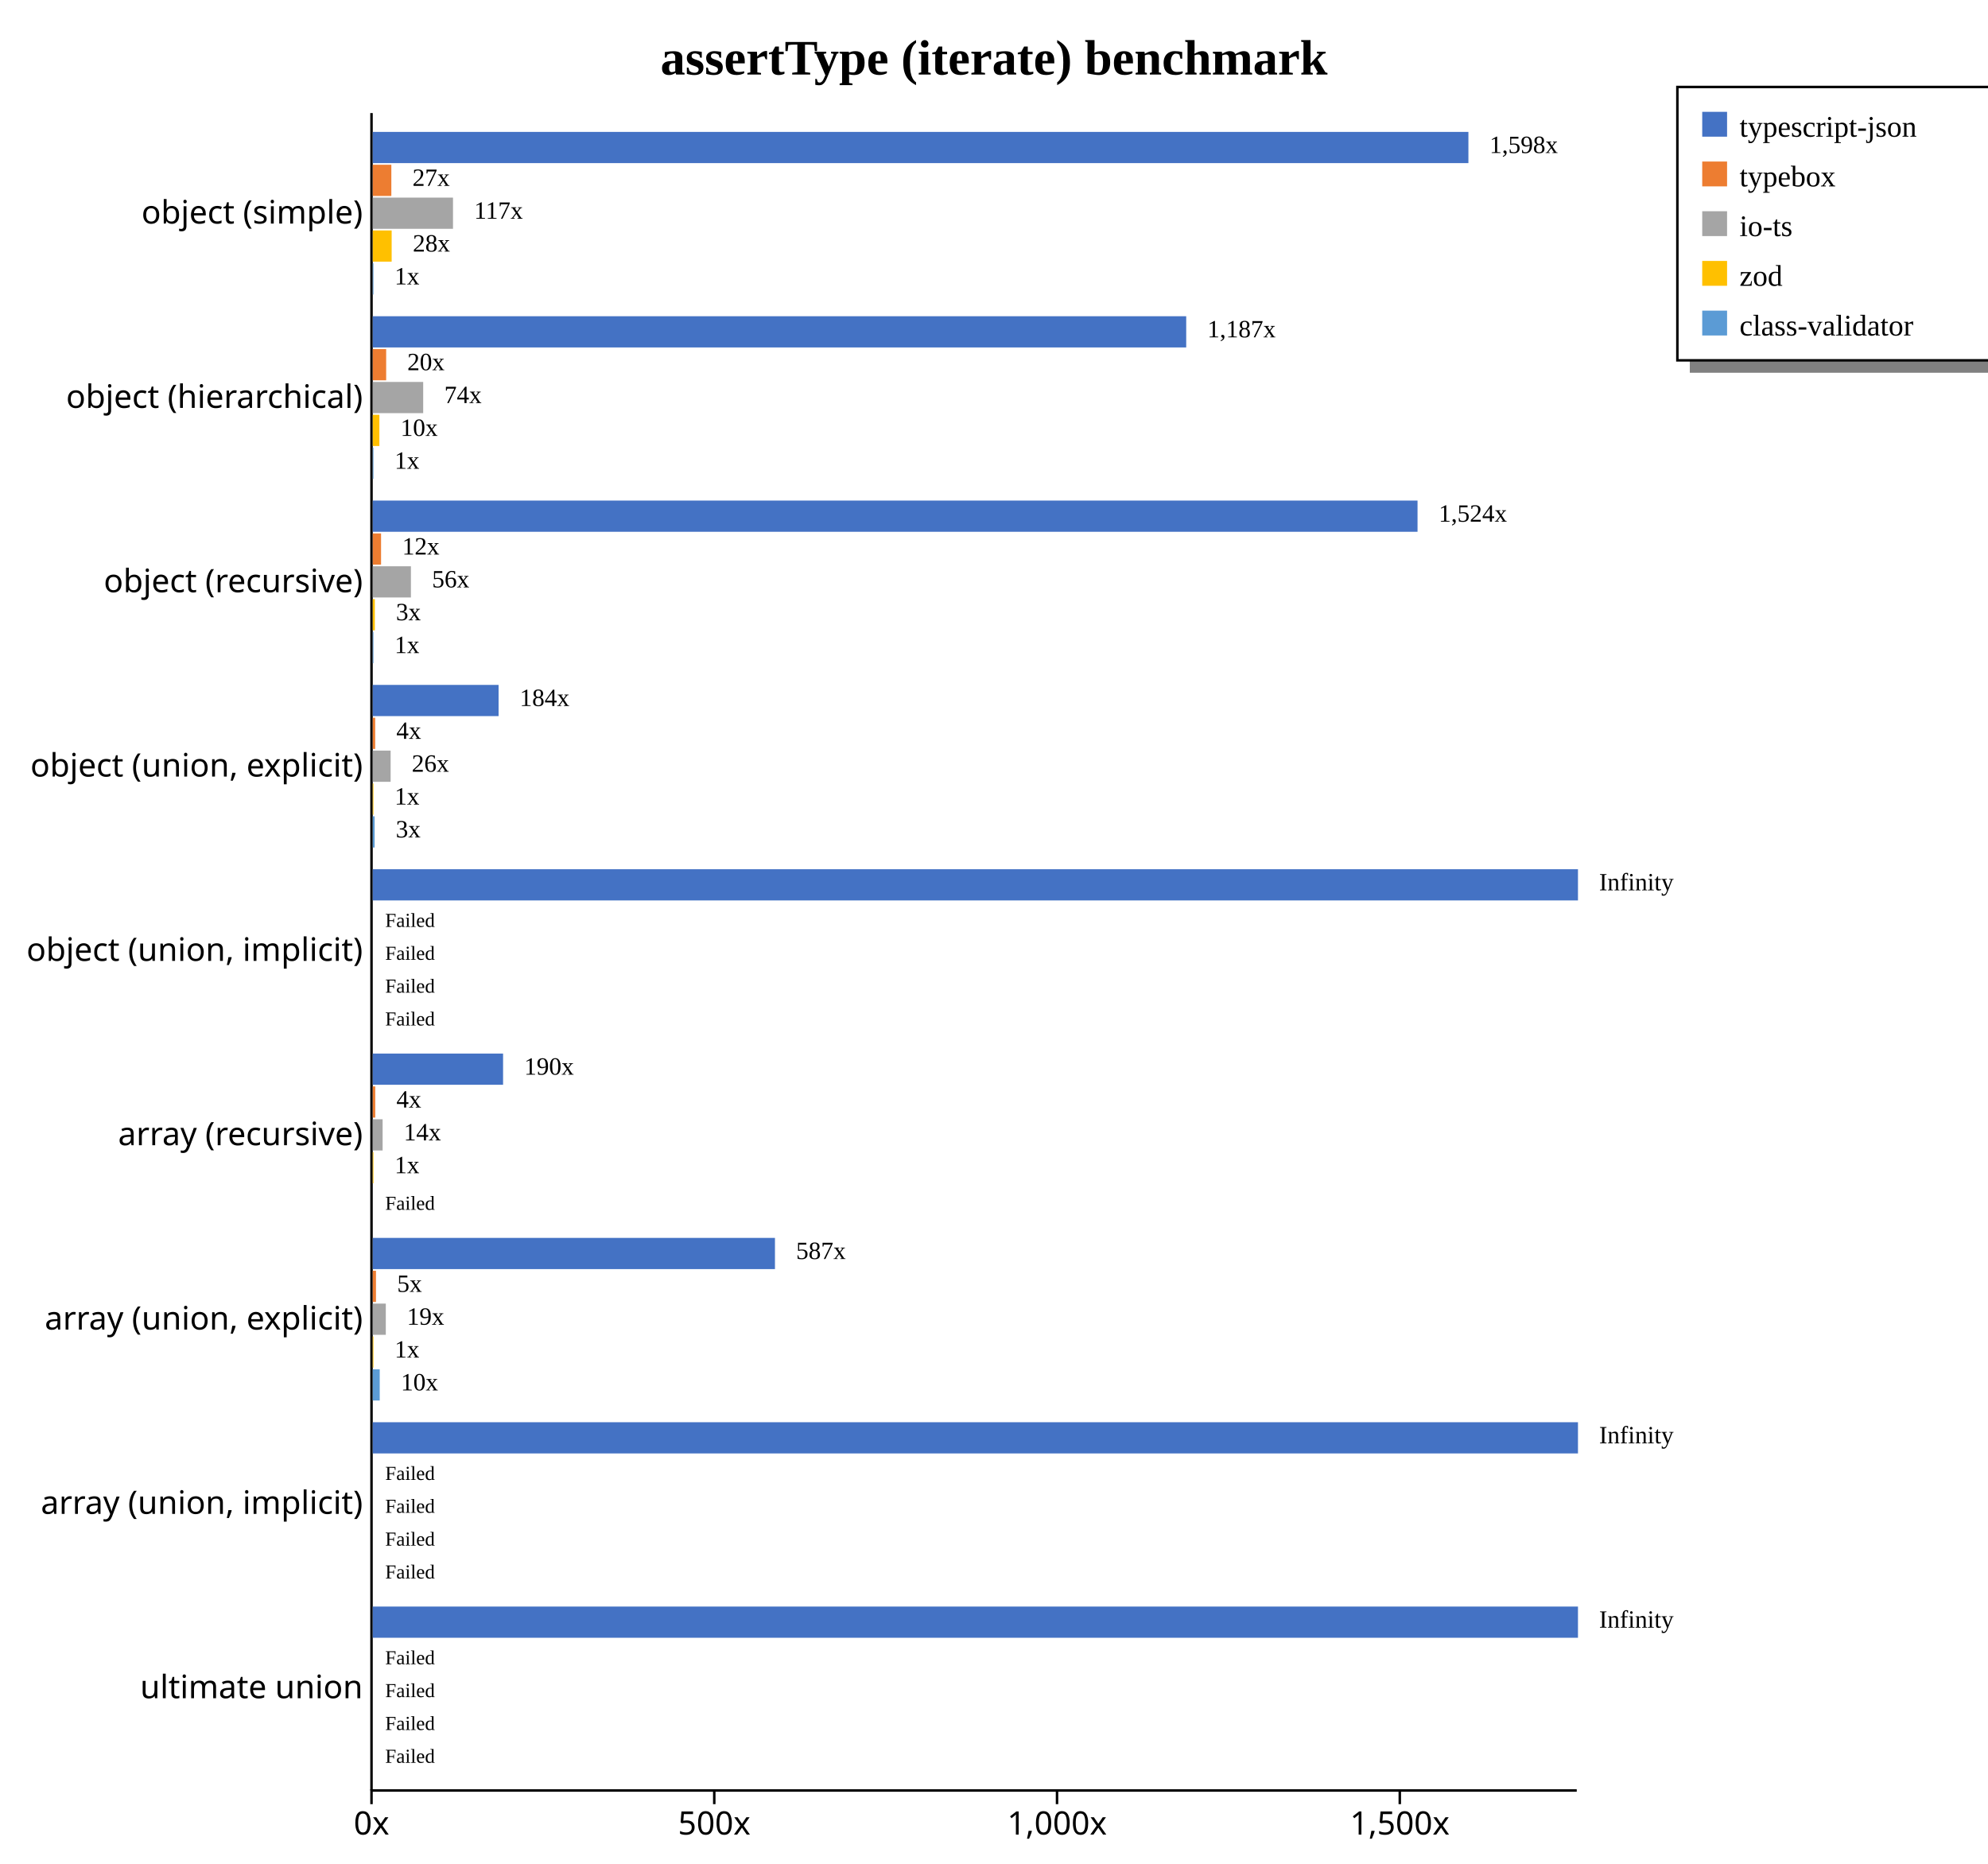
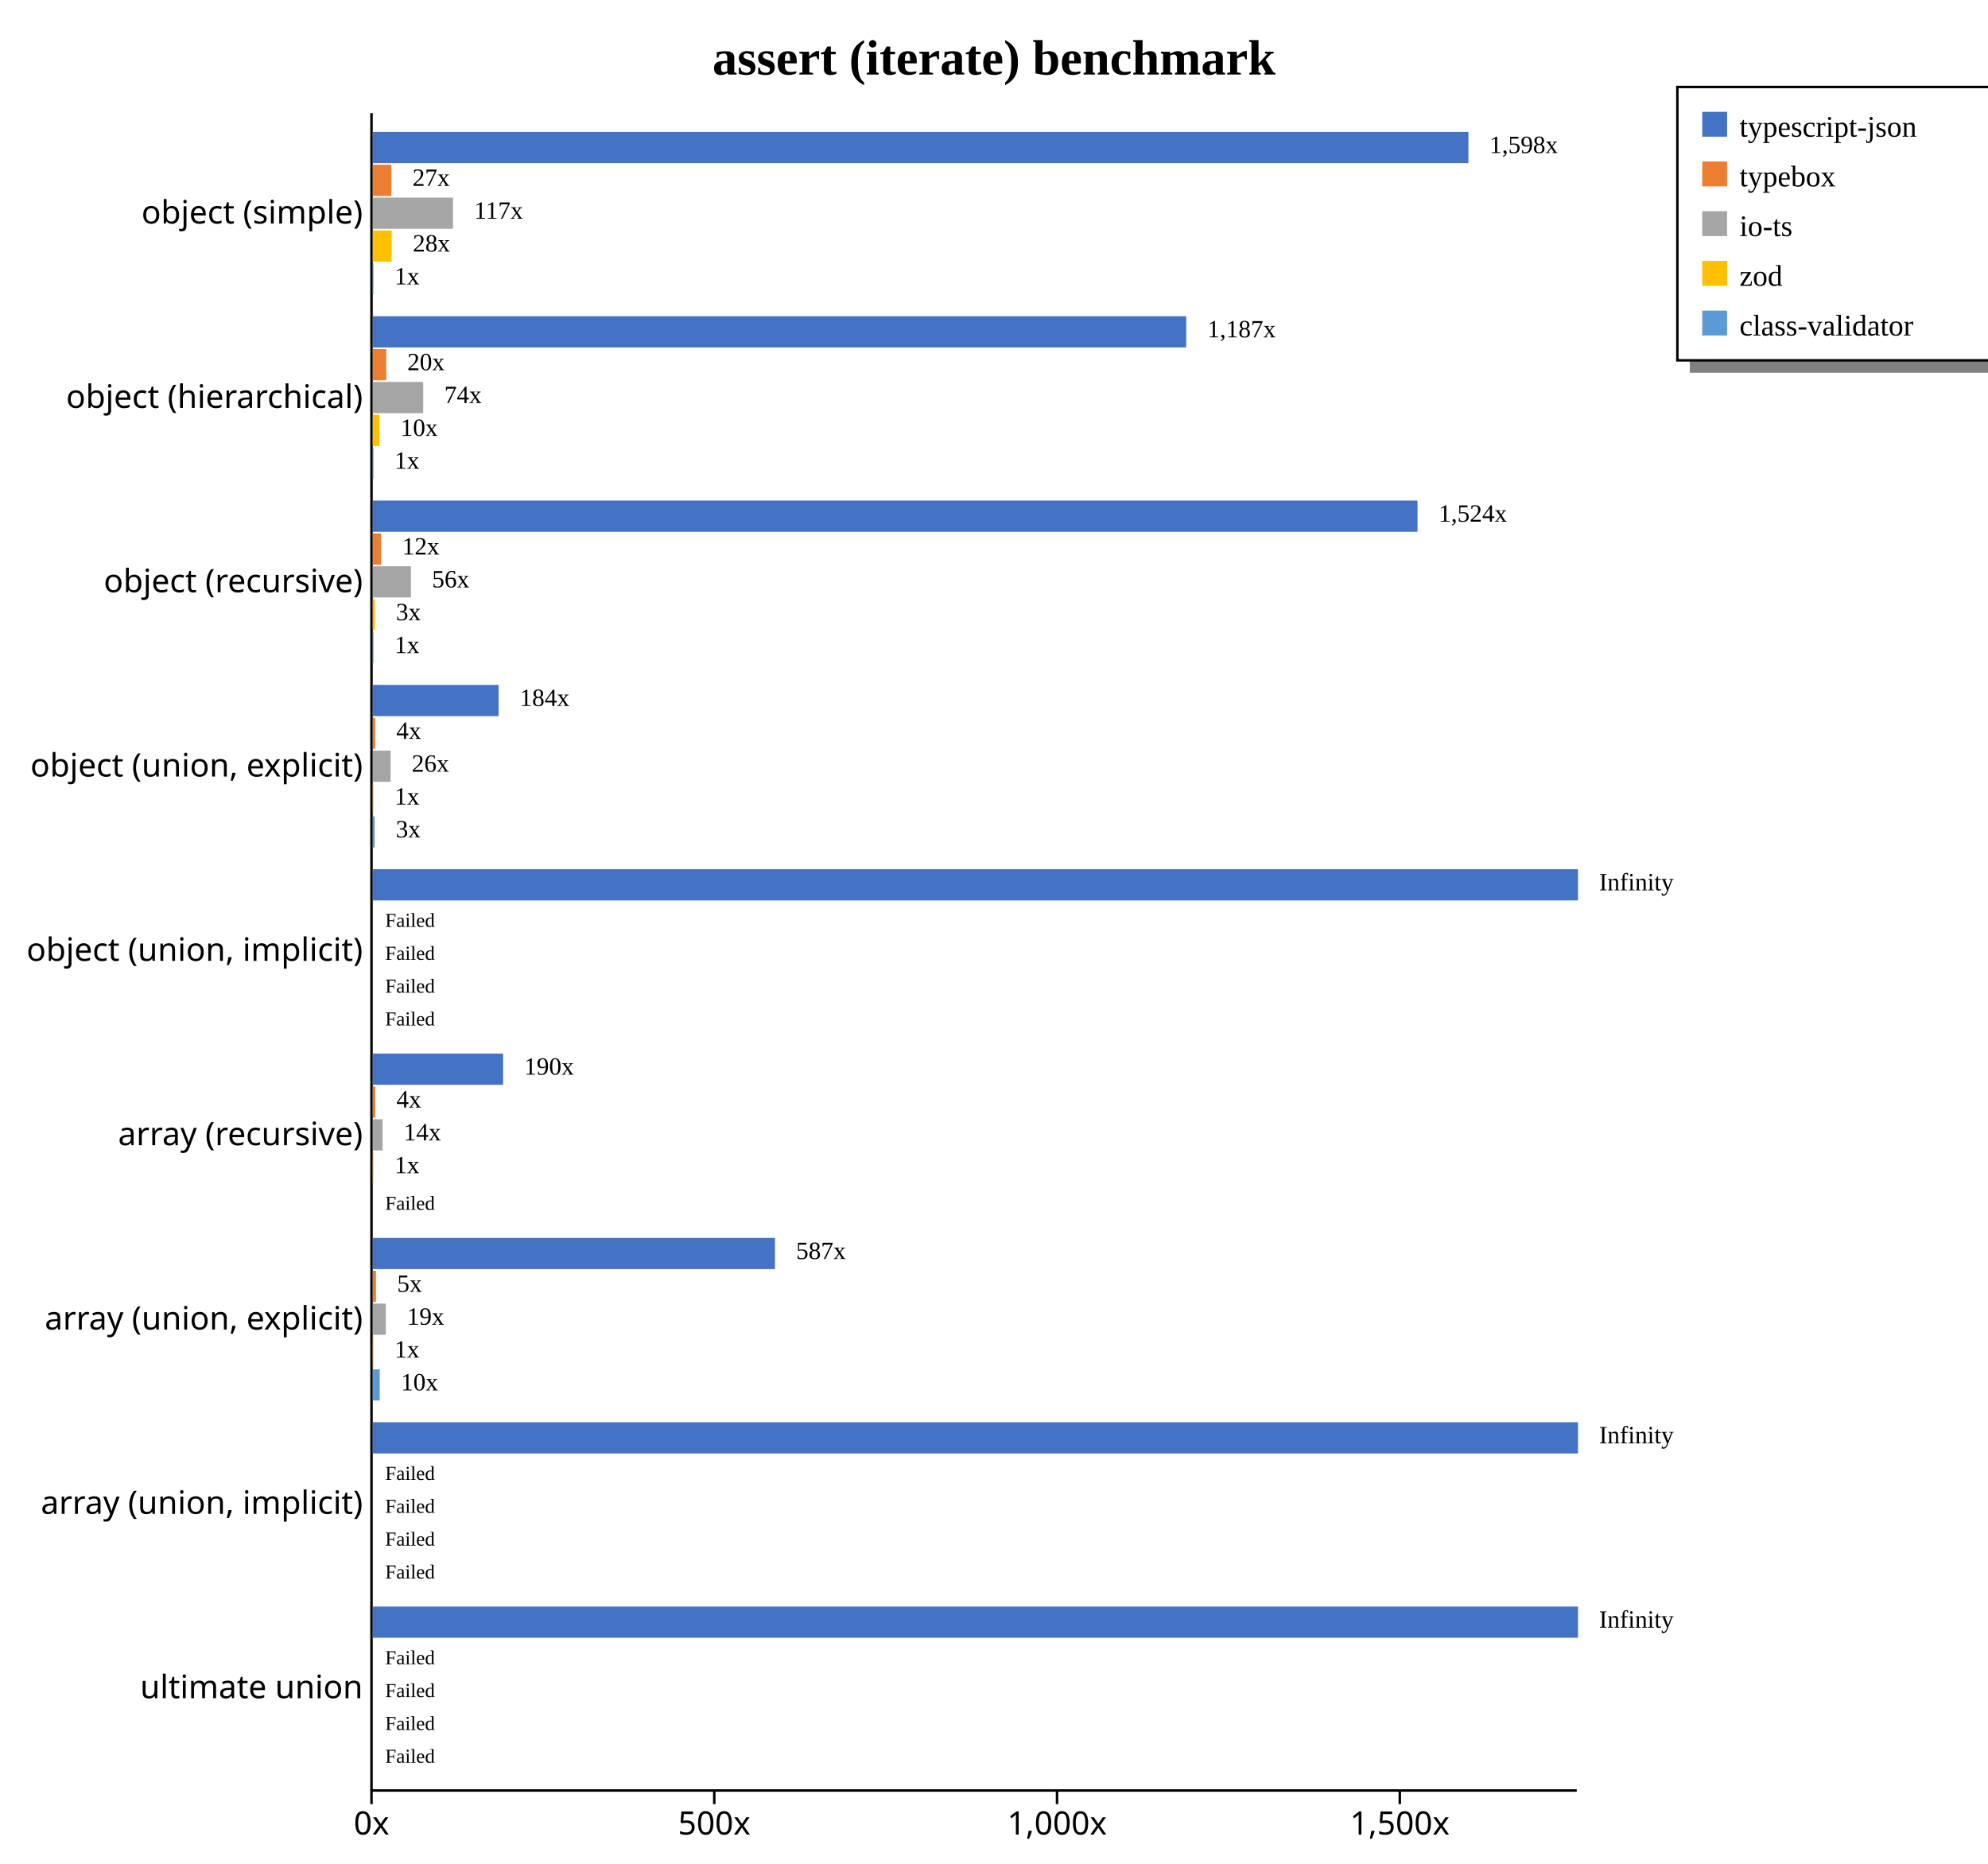
<svg xmlns="http://www.w3.org/2000/svg" width="800" height="750" style="background-color: white;">
  <g class="y axis" transform="translate(149,45)" fill="none" font-size="10" font-family="sans-serif" text-anchor="end" style="font-size: 13px;">
    <path class="domain" stroke="currentColor" d="M0.5,0.5V675.5" />
    <g class="tick" opacity="1" transform="translate(0,40.7967)" style="font-size: 13px;">
      <line stroke="currentColor" x2="0" />
      <text fill="currentColor" x="-3" dy="0.32em">object (simple)    </text>
    </g>
    <g class="tick" opacity="1" transform="translate(0,114.9725)" style="font-size: 13px;">
      <line stroke="currentColor" x2="0" />
      <text fill="currentColor" x="-3" dy="0.32em">object (hierarchical)    </text>
    </g>
    <g class="tick" opacity="1" transform="translate(0,189.1484)" style="font-size: 13px;">
      <line stroke="currentColor" x2="0" />
      <text fill="currentColor" x="-3" dy="0.32em">object (recursive)    </text>
    </g>
    <g class="tick" opacity="1" transform="translate(0,263.3242)" style="font-size: 13px;">
      <line stroke="currentColor" x2="0" />
      <text fill="currentColor" x="-3" dy="0.32em">object (union, explicit)    </text>
    </g>
    <g class="tick" opacity="1" transform="translate(0,337.5)" style="font-size: 13px;">
      <line stroke="currentColor" x2="0" />
      <text fill="currentColor" x="-3" dy="0.32em">object (union, implicit)    </text>
    </g>
    <g class="tick" opacity="1" transform="translate(0,411.6758)" style="font-size: 13px;">
      <line stroke="currentColor" x2="0" />
      <text fill="currentColor" x="-3" dy="0.32em">array (recursive)    </text>
    </g>
    <g class="tick" opacity="1" transform="translate(0,485.8516)" style="font-size: 13px;">
      <line stroke="currentColor" x2="0" />
      <text fill="currentColor" x="-3" dy="0.32em">array (union, explicit)    </text>
    </g>
    <g class="tick" opacity="1" transform="translate(0,560.0275)" style="font-size: 13px;">
      <line stroke="currentColor" x2="0" />
      <text fill="currentColor" x="-3" dy="0.32em">array (union, implicit)    </text>
    </g>
    <g class="tick" opacity="1" transform="translate(0,634.2033)" style="font-size: 13px;">
      <line stroke="currentColor" x2="0" />
      <text fill="currentColor" x="-3" dy="0.32em">ultimate union    </text>
    </g>
  </g>
  <g class="x axis" transform="translate(149,720)" fill="none" font-size="10" font-family="sans-serif" text-anchor="middle" style="font-size: 13px;">
    <path class="domain" stroke="currentColor" d="M0.5,0.5H485.5" />
    <g class="tick" opacity="1" transform="translate(0.5,0)" style="font-size: 13px;">
      <line stroke="currentColor" y2="6" />
      <text fill="currentColor" y="9" dy="0.71em">0x</text>
    </g>
    <g class="tick" opacity="1" transform="translate(138.4311,0)" style="font-size: 13px;">
      <line stroke="currentColor" y2="6" />
      <text fill="currentColor" y="9" dy="0.71em">500x</text>
    </g>
    <g class="tick" opacity="1" transform="translate(276.3622,0)" style="font-size: 13px;">
      <line stroke="currentColor" y2="6" />
      <text fill="currentColor" y="9" dy="0.71em">1,000x</text>
    </g>
    <g class="tick" opacity="1" transform="translate(414.2933,0)" style="font-size: 13px;">
      <line stroke="currentColor" y2="6" />
      <text fill="currentColor" y="9" dy="0.71em">1,500x</text>
    </g>
  </g>
-   <text transform="translate(400, 30)" style="text-anchor: middle; font-size: 20px; font-weight: bold;">assertType (iterate) benchmark</text>
+   <text transform="translate(400, 30)" style="text-anchor: middle; font-size: 20px; font-weight: bold;">assert (iterate) benchmark</text>
  <rect x="680" y="145" width="200" height="5" fill="gray" />
  <rect x="675" y="35" width="200" height="110" fill="none" stroke="black" />
  <rect x="685" y="45" width="10" height="10" style="fill: #4472c4;" />
  <text x="700" y="55" style="font-size: 12px;">typescript-json</text>
  <rect x="685" y="65" width="10" height="10" style="fill: #ed7d31;" />
  <text x="700" y="75" style="font-size: 12px;">typebox</text>
  <rect x="685" y="85" width="10" height="10" style="fill: #a5a5a5;" />
  <text x="700" y="95" style="font-size: 12px;">io-ts</text>
  <rect x="685" y="105" width="10" height="10" style="fill: #ffc000;" />
  <text x="700" y="115" style="font-size: 12px;">zod</text>
  <rect x="685" y="125" width="10" height="10" style="fill: #5b9bd5;" />
  <text x="700" y="135" style="font-size: 12px;">class-validator</text>
  <g style="font-size: 13px;">
    <g style="font-size: 13px;">
      <rect x="150" y="53.079" width="440.909" height="12.558" fill="#4472c4" />
      <rect x="150" y="66.298" width="7.481" height="12.558" fill="#ed7d31" />
      <rect x="150" y="79.517" width="32.293" height="12.558" fill="#a5a5a5" />
      <rect x="150" y="92.737" width="7.608" height="12.558" fill="#ffc000" />
      <rect x="150" y="105.956" width="0.276" height="12.558" fill="#5b9bd5" />
      <text class="label" x="599.409" y="61.579" font-size="10px">1,598x</text>
      <text class="label" x="165.981" y="74.798" font-size="10px">27x</text>
      <text class="label" x="190.793" y="88.017" font-size="10px">117x</text>
      <text class="label" x="166.108" y="101.237" font-size="10px">28x</text>
      <text class="label" x="158.776" y="114.456" font-size="10px">1x</text>
      <text class="label" x="595.909" y="63.079" font-size="8px" />
      <text class="label" x="162.481" y="76.298" font-size="8px" />
      <text class="label" x="187.293" y="89.517" font-size="8px" />
      <text class="label" x="162.608" y="102.737" font-size="8px" />
      <text class="label" x="155.276" y="115.956" font-size="8px" />
    </g>
    <g style="font-size: 13px;">
      <rect x="150" y="127.254" width="327.349" height="12.558" fill="#4472c4" />
      <rect x="150" y="140.474" width="5.399" height="12.558" fill="#ed7d31" />
      <rect x="150" y="153.693" width="20.296" height="12.558" fill="#a5a5a5" />
      <rect x="150" y="166.913" width="2.667" height="12.558" fill="#ffc000" />
      <rect x="150" y="180.132" width="0.276" height="12.558" fill="#5b9bd5" />
      <text class="label" x="485.849" y="135.754" font-size="10px">1,187x</text>
      <text class="label" x="163.899" y="148.974" font-size="10px">20x</text>
      <text class="label" x="178.796" y="162.193" font-size="10px">74x</text>
      <text class="label" x="161.167" y="175.413" font-size="10px">10x</text>
      <text class="label" x="158.776" y="188.632" font-size="10px">1x</text>
      <text class="label" x="482.349" y="137.254" font-size="8px" />
      <text class="label" x="160.399" y="150.474" font-size="8px" />
      <text class="label" x="175.296" y="163.693" font-size="8px" />
      <text class="label" x="157.667" y="176.913" font-size="8px" />
      <text class="label" x="155.276" y="190.132" font-size="8px" />
    </g>
    <g style="font-size: 13px;">
      <rect x="150" y="201.43" width="420.435" height="12.558" fill="#4472c4" />
      <rect x="150" y="214.65" width="3.345" height="12.558" fill="#ed7d31" />
      <rect x="150" y="227.869" width="15.359" height="12.558" fill="#a5a5a5" />
      <rect x="150" y="241.089" width="0.844" height="12.558" fill="#ffc000" />
      <rect x="150" y="254.308" width="0.276" height="12.558" fill="#5b9bd5" />
      <text class="label" x="578.935" y="209.93" font-size="10px">1,524x</text>
      <text class="label" x="161.845" y="223.15" font-size="10px">12x</text>
      <text class="label" x="173.859" y="236.369" font-size="10px">56x</text>
      <text class="label" x="159.344" y="249.589" font-size="10px">3x</text>
      <text class="label" x="158.776" y="262.808" font-size="10px">1x</text>
      <text class="label" x="575.435" y="211.43" font-size="8px" />
      <text class="label" x="158.345" y="224.65" font-size="8px" />
      <text class="label" x="170.359" y="237.869" font-size="8px" />
      <text class="label" x="155.844" y="251.089" font-size="8px" />
      <text class="label" x="155.276" y="264.308" font-size="8px" />
    </g>
    <g style="font-size: 13px;">
      <rect x="150" y="275.606" width="50.636" height="12.558" fill="#4472c4" />
      <rect x="150" y="288.825" width="0.984" height="12.558" fill="#ed7d31" />
      <rect x="150" y="302.045" width="7.19" height="12.558" fill="#a5a5a5" />
      <rect x="150" y="315.264" width="0.276" height="12.558" fill="#ffc000" />
      <rect x="150" y="328.484" width="0.762" height="12.558" fill="#5b9bd5" />
      <text class="label" x="209.136" y="284.106" font-size="10px">184x</text>
      <text class="label" x="159.484" y="297.325" font-size="10px">4x</text>
      <text class="label" x="165.69" y="310.545" font-size="10px">26x</text>
      <text class="label" x="158.776" y="323.764" font-size="10px">1x</text>
      <text class="label" x="159.262" y="336.984" font-size="10px">3x</text>
      <text class="label" x="205.636" y="285.606" font-size="8px" />
      <text class="label" x="155.984" y="298.825" font-size="8px" />
      <text class="label" x="162.19" y="312.045" font-size="8px" />
      <text class="label" x="155.276" y="325.264" font-size="8px" />
      <text class="label" x="155.762" y="338.484" font-size="8px" />
    </g>
    <g style="font-size: 13px;">
      <rect x="150" y="349.782" width="485" height="12.558" fill="#4472c4" />
      <rect x="150" y="363.001" width="0" height="12.558" fill="#ed7d31" />
      <rect x="150" y="376.221" width="0" height="12.558" fill="#a5a5a5" />
      <rect x="150" y="389.44" width="0" height="12.558" fill="#ffc000" />
      <rect x="150" y="402.66" width="0" height="12.558" fill="#5b9bd5" />
      <text class="label" x="643.5" y="358.282" font-size="10px">Infinity</text>
      <text class="label" x="158.5" y="371.501" font-size="10px" />
      <text class="label" x="158.5" y="384.721" font-size="10px" />
      <text class="label" x="158.5" y="397.94" font-size="10px" />
      <text class="label" x="158.5" y="411.16" font-size="10px" />
      <text class="label" x="640" y="359.782" font-size="8px" />
      <text class="label" x="155" y="373.001" font-size="8px">Failed</text>
      <text class="label" x="155" y="386.221" font-size="8px">Failed</text>
      <text class="label" x="155" y="399.44" font-size="8px">Failed</text>
      <text class="label" x="155" y="412.66" font-size="8px">Failed</text>
    </g>
    <g style="font-size: 13px;">
      <rect x="150" y="423.958" width="52.444" height="12.558" fill="#4472c4" />
      <rect x="150" y="437.177" width="1.01" height="12.558" fill="#ed7d31" />
      <rect x="150" y="450.397" width="3.971" height="12.558" fill="#a5a5a5" />
      <rect x="150" y="463.616" width="0.276" height="12.558" fill="#ffc000" />
      <rect x="150" y="476.835" width="0" height="12.558" fill="#5b9bd5" />
      <text class="label" x="210.944" y="432.458" font-size="10px">190x</text>
      <text class="label" x="159.51" y="445.677" font-size="10px">4x</text>
      <text class="label" x="162.471" y="458.897" font-size="10px">14x</text>
      <text class="label" x="158.776" y="472.116" font-size="10px">1x</text>
      <text class="label" x="158.5" y="485.335" font-size="10px" />
      <text class="label" x="207.444" y="433.958" font-size="8px" />
      <text class="label" x="156.01" y="447.177" font-size="8px" />
      <text class="label" x="158.971" y="460.397" font-size="8px" />
      <text class="label" x="155.276" y="473.616" font-size="8px" />
      <text class="label" x="155" y="486.835" font-size="8px">Failed</text>
    </g>
    <g style="font-size: 13px;">
      <rect x="150" y="498.134" width="161.856" height="12.558" fill="#4472c4" />
      <rect x="150" y="511.353" width="1.301" height="12.558" fill="#ed7d31" />
      <rect x="150" y="524.572" width="5.252" height="12.558" fill="#a5a5a5" />
      <rect x="150" y="537.792" width="0.276" height="12.558" fill="#ffc000" />
      <rect x="150" y="551.011" width="2.806" height="12.558" fill="#5b9bd5" />
      <text class="label" x="320.356" y="506.634" font-size="10px">587x</text>
      <text class="label" x="159.801" y="519.853" font-size="10px">5x</text>
      <text class="label" x="163.752" y="533.072" font-size="10px">19x</text>
      <text class="label" x="158.776" y="546.292" font-size="10px">1x</text>
      <text class="label" x="161.306" y="559.511" font-size="10px">10x</text>
      <text class="label" x="316.856" y="508.134" font-size="8px" />
      <text class="label" x="156.301" y="521.353" font-size="8px" />
      <text class="label" x="160.252" y="534.572" font-size="8px" />
      <text class="label" x="155.276" y="547.792" font-size="8px" />
      <text class="label" x="157.806" y="561.011" font-size="8px" />
    </g>
    <g style="font-size: 13px;">
      <rect x="150" y="572.309" width="485" height="12.558" fill="#4472c4" />
      <rect x="150" y="585.529" width="0" height="12.558" fill="#ed7d31" />
      <rect x="150" y="598.748" width="0" height="12.558" fill="#a5a5a5" />
      <rect x="150" y="611.968" width="0" height="12.558" fill="#ffc000" />
      <rect x="150" y="625.187" width="0" height="12.558" fill="#5b9bd5" />
      <text class="label" x="643.5" y="580.809" font-size="10px">Infinity</text>
      <text class="label" x="158.5" y="594.029" font-size="10px" />
      <text class="label" x="158.5" y="607.248" font-size="10px" />
      <text class="label" x="158.5" y="620.468" font-size="10px" />
      <text class="label" x="158.5" y="633.687" font-size="10px" />
      <text class="label" x="640" y="582.309" font-size="8px" />
      <text class="label" x="155" y="595.529" font-size="8px">Failed</text>
      <text class="label" x="155" y="608.748" font-size="8px">Failed</text>
      <text class="label" x="155" y="621.968" font-size="8px">Failed</text>
      <text class="label" x="155" y="635.187" font-size="8px">Failed</text>
    </g>
    <g style="font-size: 13px;">
      <rect x="150" y="646.485" width="485" height="12.558" fill="#4472c4" />
      <rect x="150" y="659.705" width="0" height="12.558" fill="#ed7d31" />
      <rect x="150" y="672.924" width="0" height="12.558" fill="#a5a5a5" />
      <rect x="150" y="686.144" width="0" height="12.558" fill="#ffc000" />
      <rect x="150" y="699.363" width="0" height="12.558" fill="#5b9bd5" />
      <text class="label" x="643.5" y="654.985" font-size="10px">Infinity</text>
      <text class="label" x="158.5" y="668.205" font-size="10px" />
      <text class="label" x="158.5" y="681.424" font-size="10px" />
      <text class="label" x="158.5" y="694.644" font-size="10px" />
      <text class="label" x="158.5" y="707.863" font-size="10px" />
      <text class="label" x="640" y="656.485" font-size="8px" />
      <text class="label" x="155" y="669.705" font-size="8px">Failed</text>
      <text class="label" x="155" y="682.924" font-size="8px">Failed</text>
      <text class="label" x="155" y="696.144" font-size="8px">Failed</text>
      <text class="label" x="155" y="709.363" font-size="8px">Failed</text>
    </g>
  </g>
</svg>
